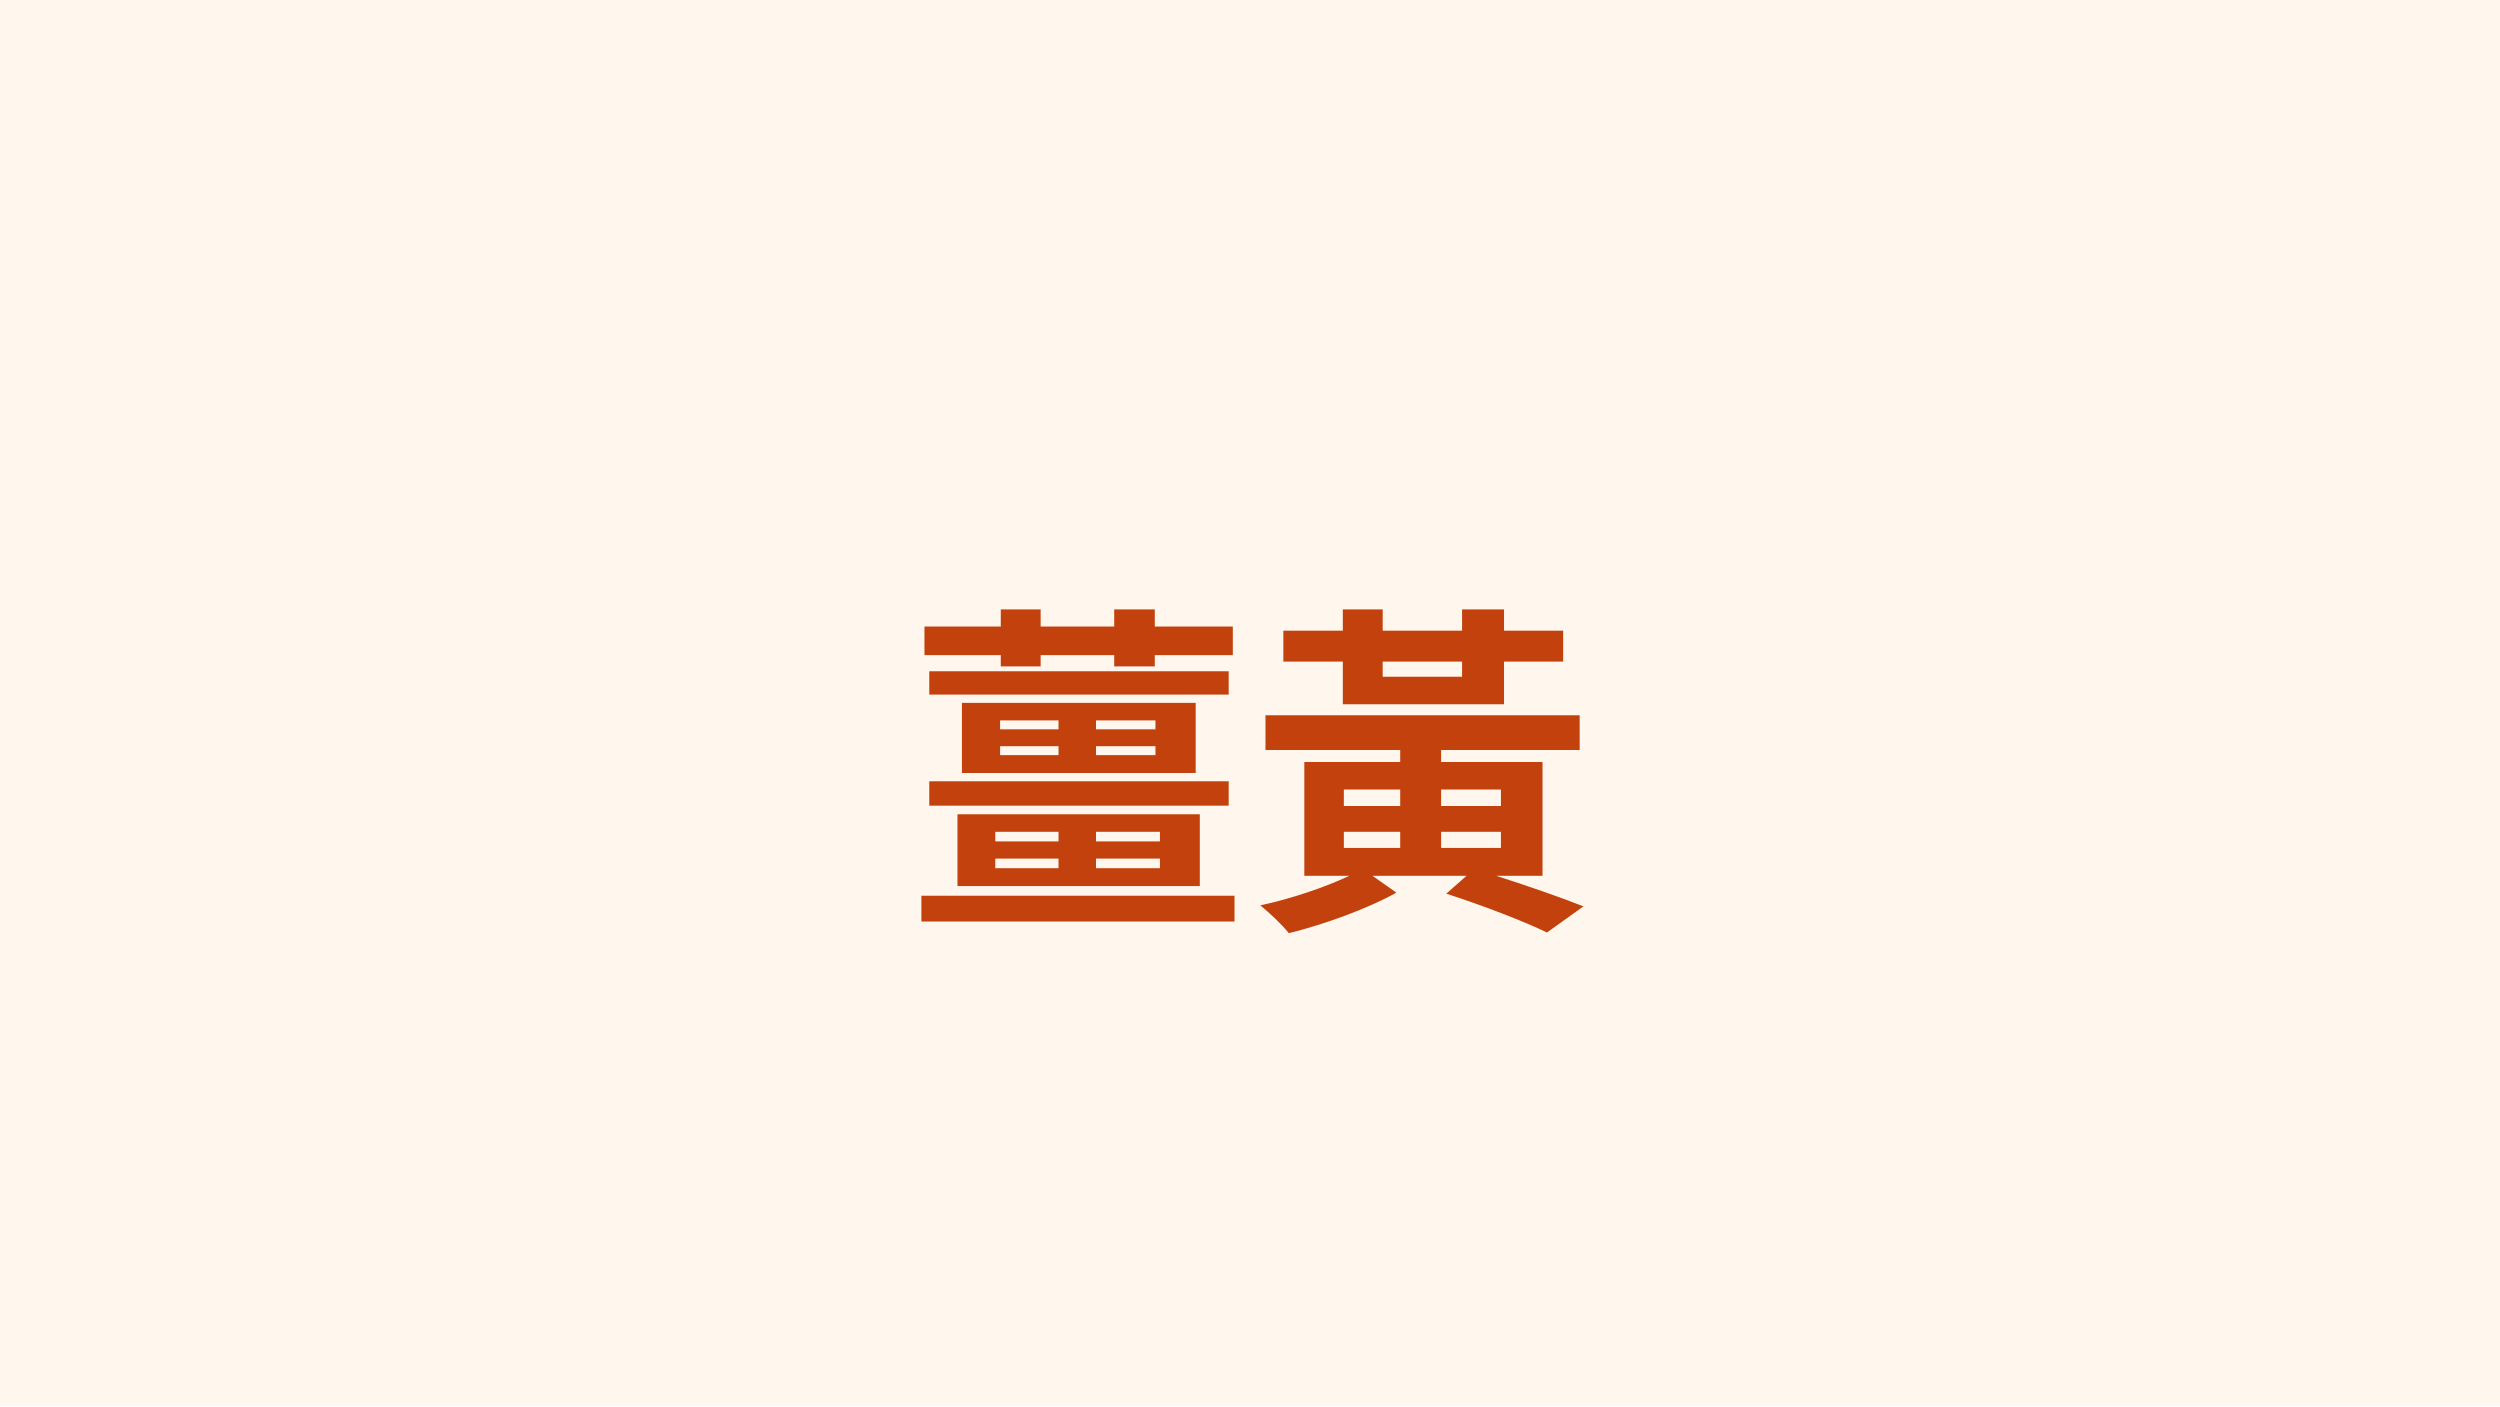
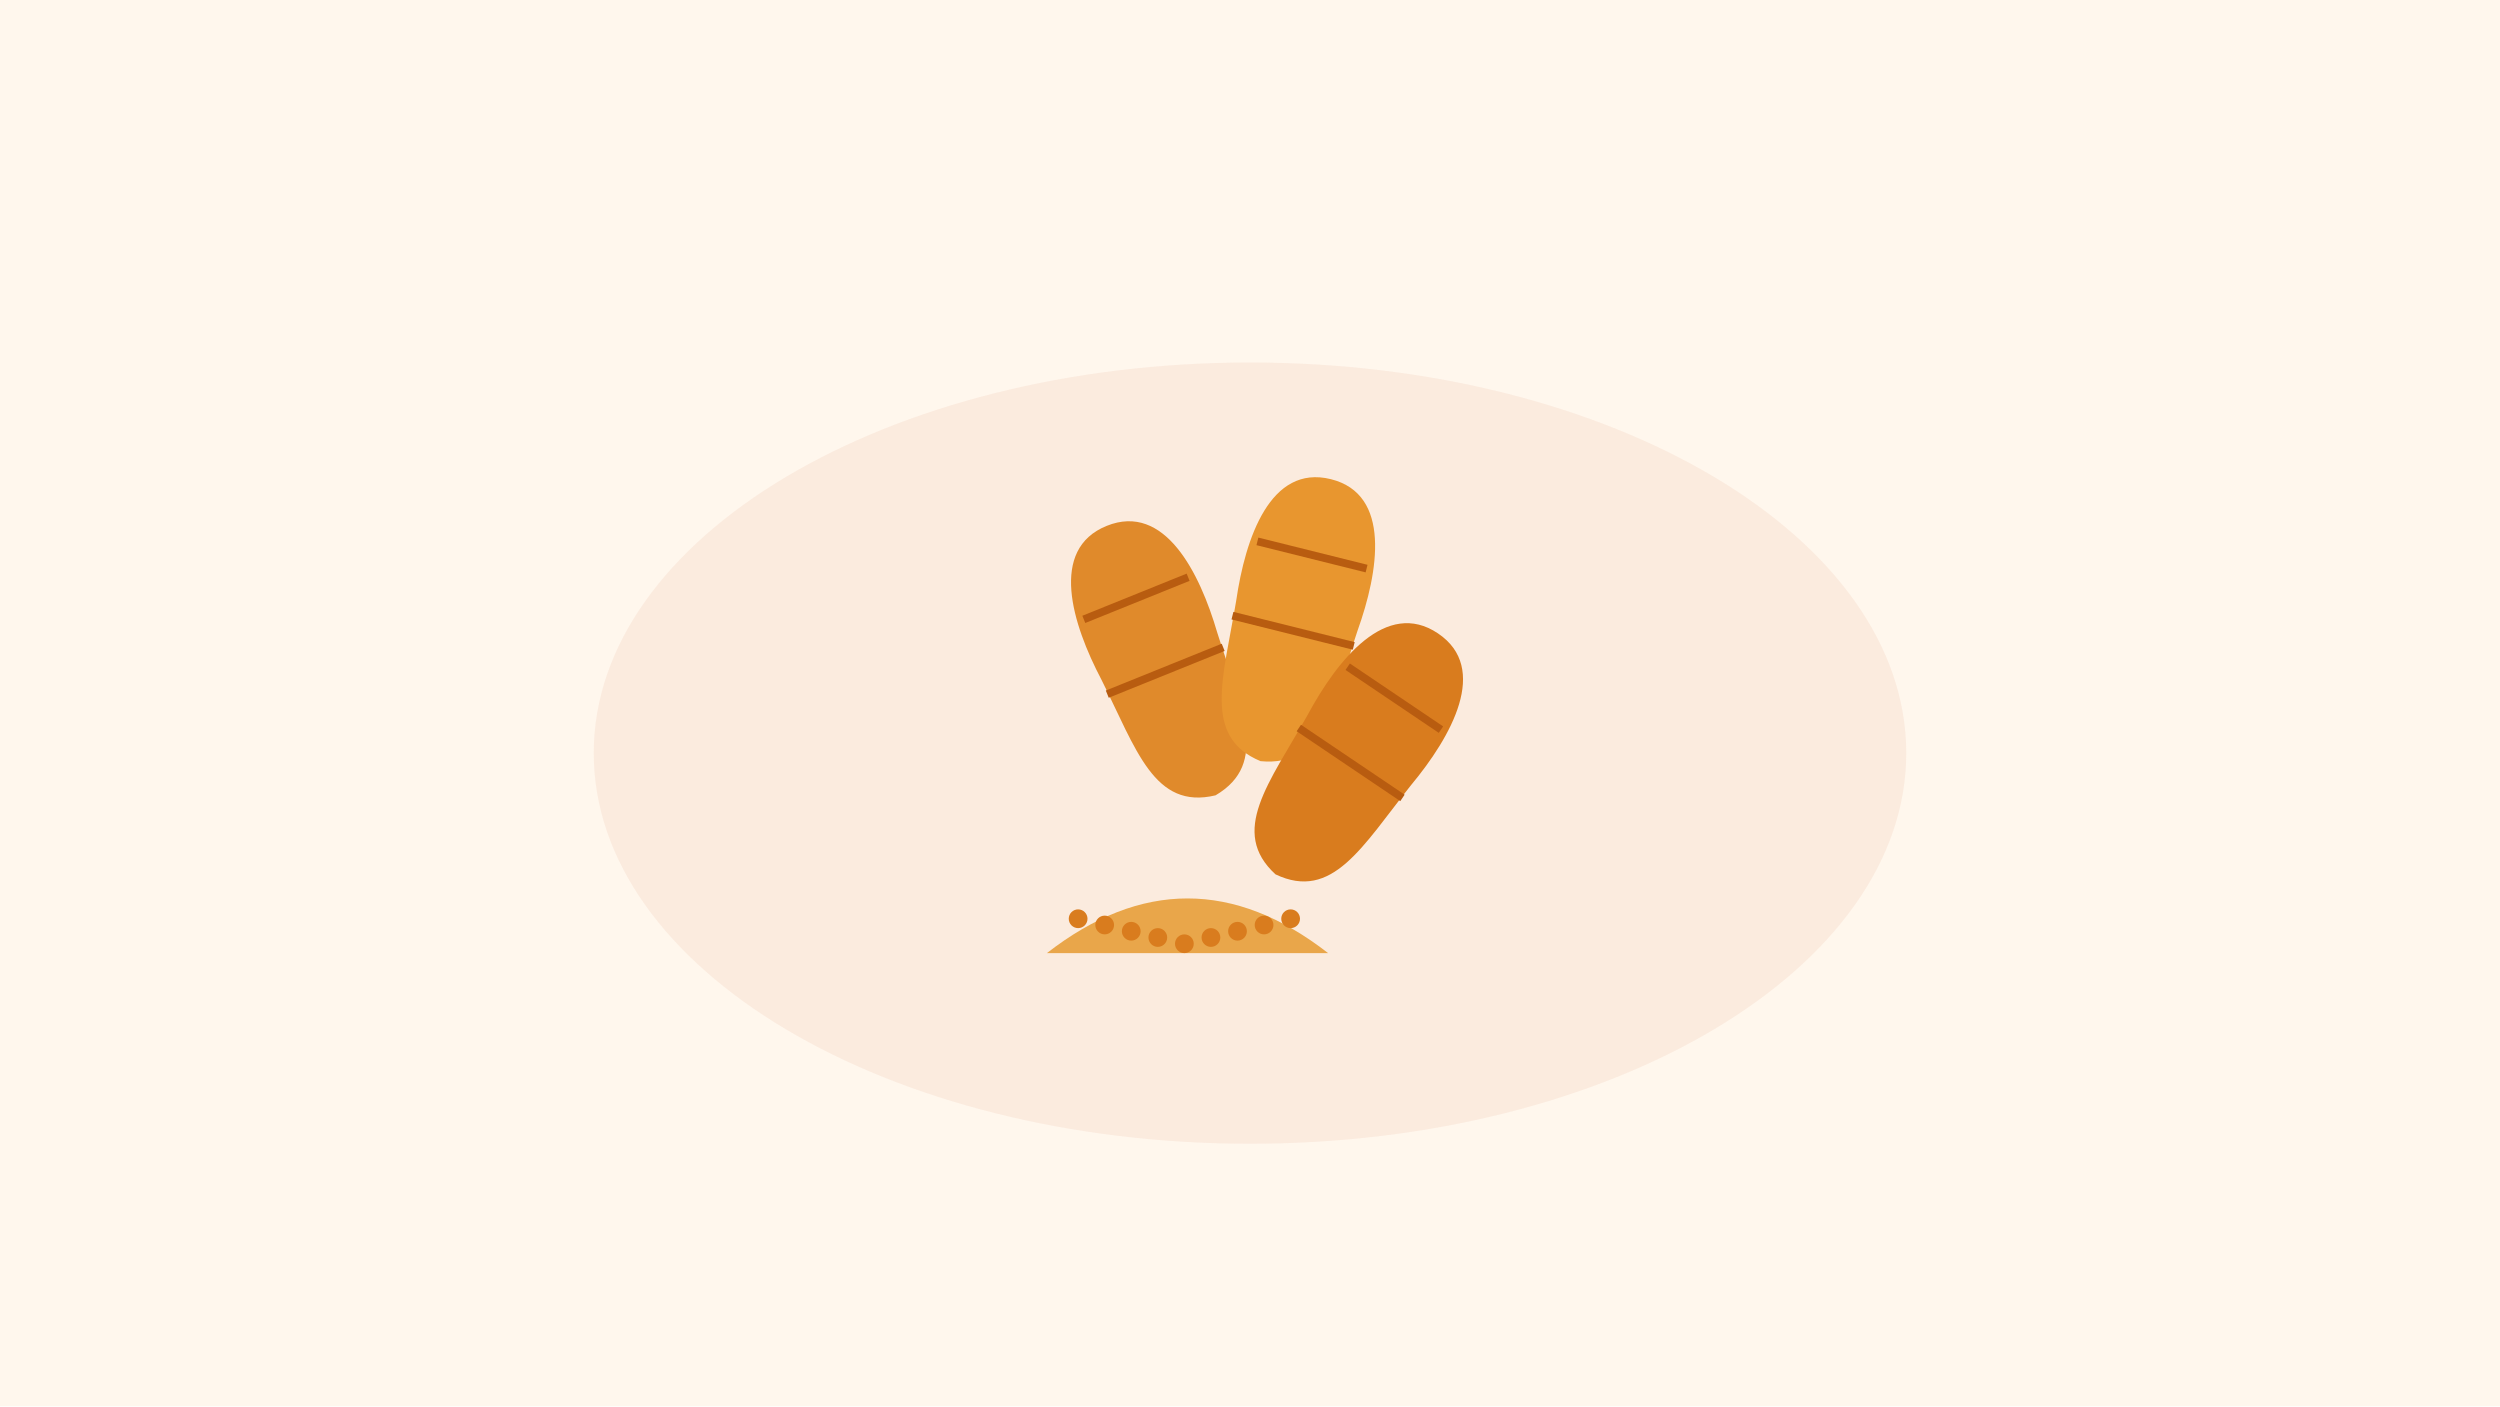
<svg xmlns="http://www.w3.org/2000/svg" viewBox="0 0 1600 900" role="img" aria-label="薑黃">
  <rect width="1600" height="900" fill="#FFF7ED" />
-   <text x="800" y="500" dominant-baseline="middle" text-anchor="middle" fill="#C2410C" font-family="Noto Sans TC, Inter, Arial, sans-serif" font-size="220" font-weight="700">薑黃</text>
+   <ellipse cx="800" cy="482" rx="420" ry="250" fill="#C2410C" opacity="0.07" />
+   <g transform="translate(800,450)">
+     <g transform="translate(-58,-30) rotate(-22)">
+       <path d="M0,-90 C40,-90 44,-40 40,0 C36,50 40,90 0,96 C-40,90 -36,50 -40,0 C-44,-40 -40,-90 0,-90 Z" fill="#E08A2B" />
+       <g stroke="#B85C10" stroke-width="5">
+         <line x1="-36" y1="-40" x2="36" y2="-40" />
+         <line x1="-40" y1="10" x2="40" y2="10" />
+       </g>
+     </g>
+     <g transform="translate(30,-56) rotate(14)">
+       <path d="M0,-90 C40,-90 44,-40 40,0 C36,50 40,90 0,96 C-40,90 -36,50 -40,0 C-44,-40 -40,-90 0,-90 Z" fill="#E8962F" />
+       <g stroke="#B85C10" stroke-width="5">
+         <line x1="-36" y1="-40" x2="36" y2="-40" />
+         <line x1="-40" y1="10" x2="40" y2="10" />
+       </g>
+     </g>
+     <g transform="translate(70,30) rotate(34)">
+       <path d="M0,-90 C40,-90 44,-40 40,0 C36,50 40,90 0,96 C-40,90 -36,50 -40,0 C-44,-40 -40,-90 0,-90 Z" fill="#D97C1E" />
+       <g stroke="#B85C10" stroke-width="5">
+         <line x1="-36" y1="-40" x2="36" y2="-40" />
+         <line x1="-40" y1="10" x2="40" y2="10" />
+       </g>
+     </g>
+     <g transform="translate(-40,120)">
+       <path d="M-90,40 Q0,-30 90,40 Z" fill="#E9A64A" />
+       <g fill="#D97C1E">
+         <circle cx="-70" cy="18" r="6" />
+         <circle cx="-53" cy="22" r="6" />
+         <circle cx="-36" cy="26" r="6" />
+         <circle cx="-19" cy="30" r="6" />
+         <circle cx="-2" cy="34" r="6" />
+         <circle cx="15" cy="30" r="6" />
+         <circle cx="32" cy="26" r="6" />
+         <circle cx="49" cy="22" r="6" />
+         <circle cx="66" cy="18" r="6" />
+       </g>
+     </g>
+   </g>
</svg>
